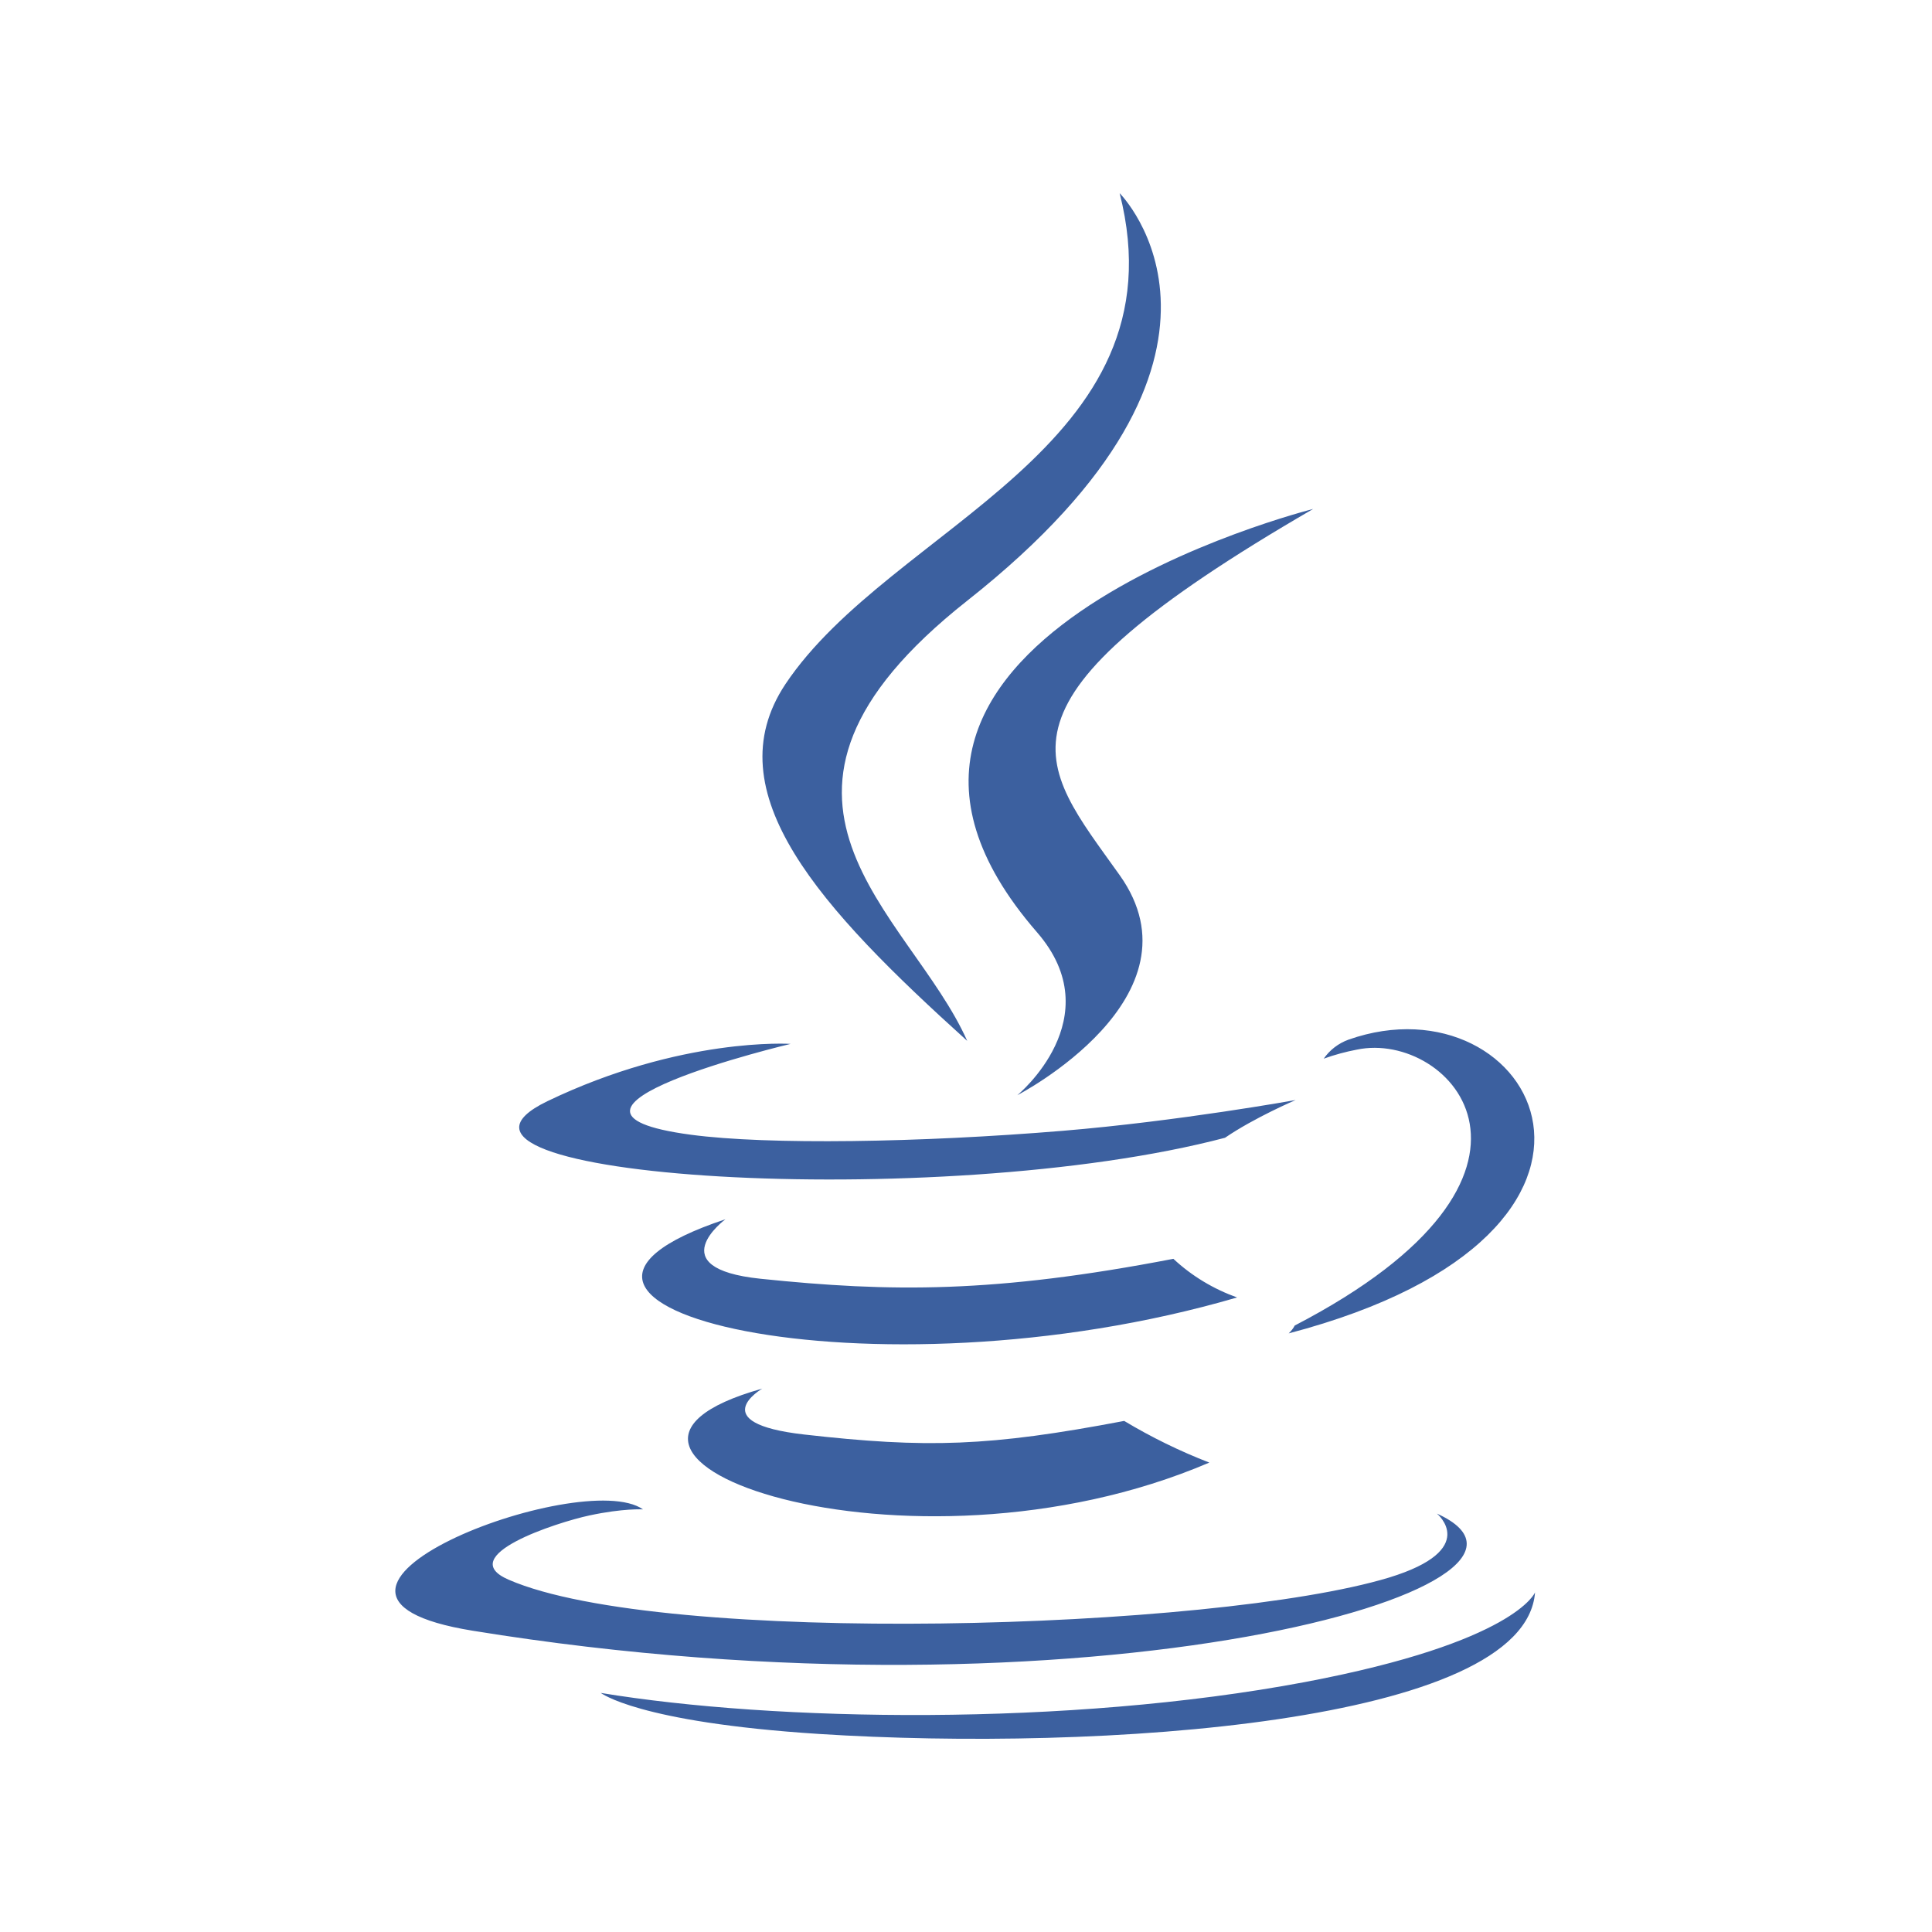
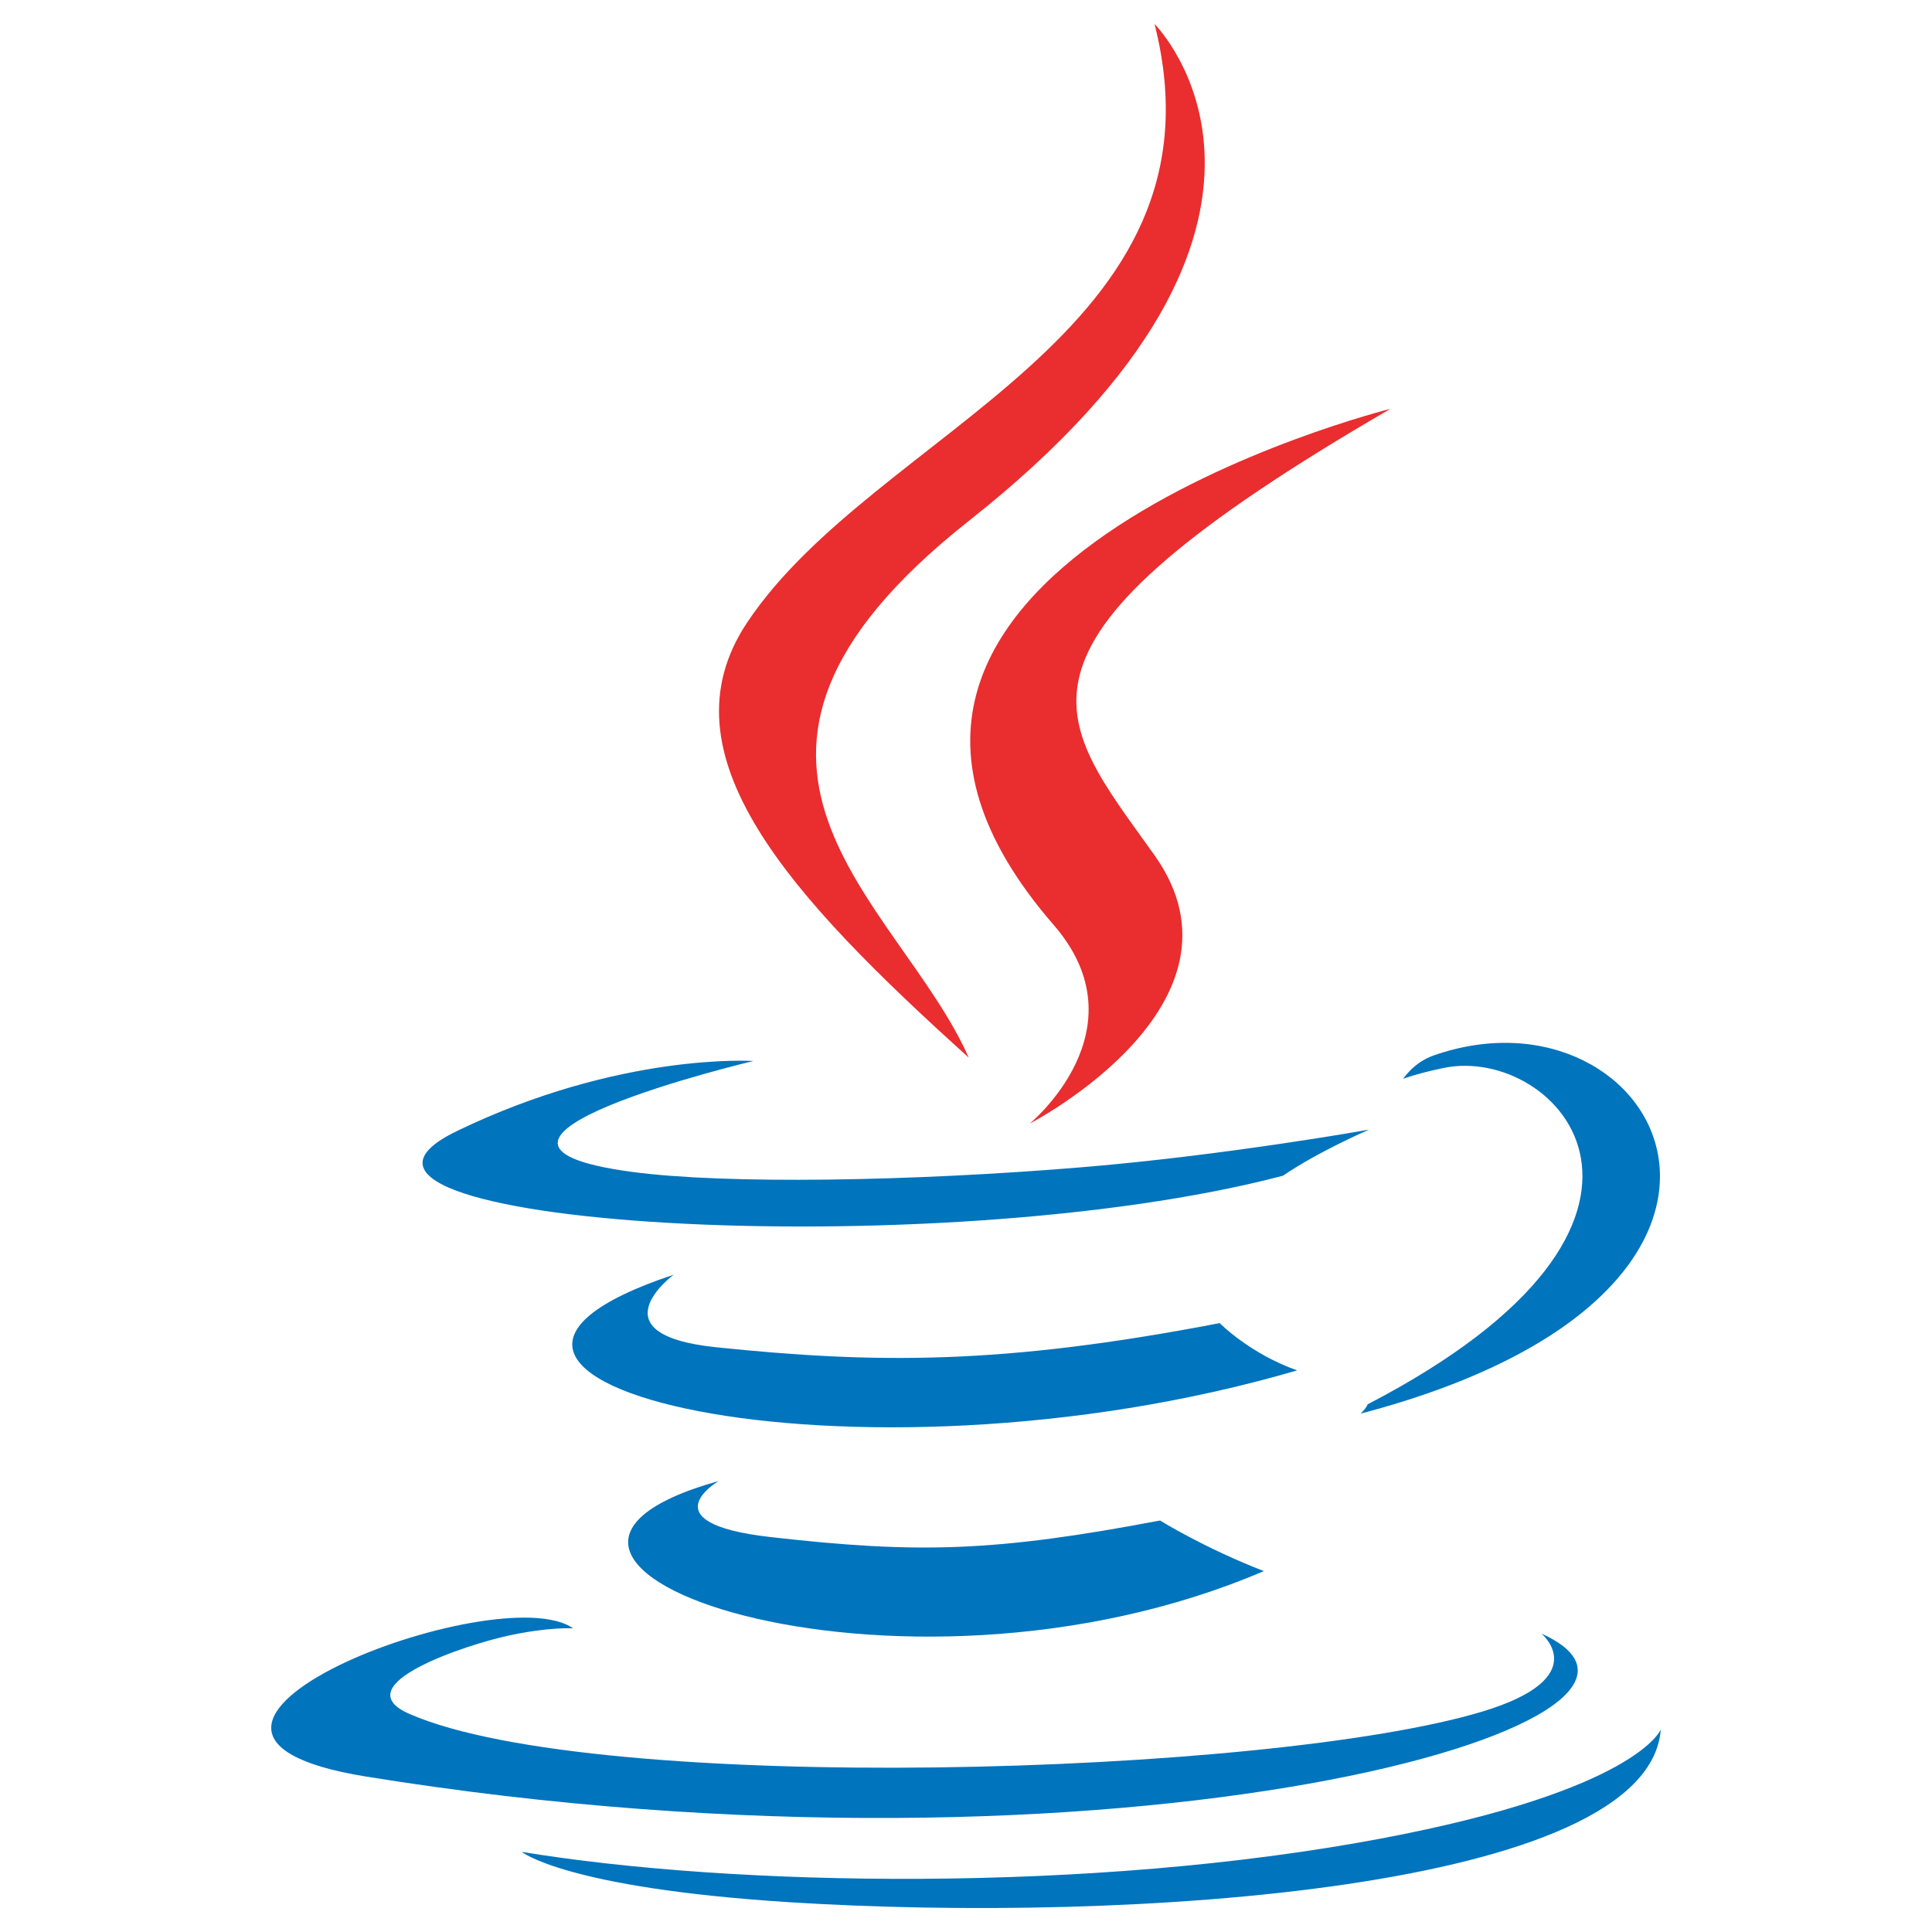
- <svg xmlns="http://www.w3.org/2000/svg" viewBox="0 0 640 640">
-   <path fill="#3c609f" d="M405.8 376.9C415.6 370.2 429.2 364.4 429.2 364.4C429.2 364.4 390.5 371.4 352 374.6C304.9 378.5 254.3 379.3 228.9 375.9C168.8 367.9 261.9 345.8 261.9 345.8C261.9 345.8 225.8 343.4 181.3 364.8C128.8 390.2 311.3 401.8 405.8 376.9zM320.4 344.8C301.4 302.1 237.3 264.6 320.4 199C424.1 117.2 370.9 64 370.9 64C392.4 148.5 295.3 174.1 260.2 226.6C236.3 262.5 271.9 301 320.4 344.8zM435 168.6C435.1 168.6 259.8 212.4 343.5 308.8C368.2 337.2 337 362.8 337 362.8C337 362.8 399.7 330.4 370.9 289.9C344 252.1 323.4 233.3 435 168.6zM428.9 439.1C428.4 440.1 427.7 440.9 426.9 441.7C555.2 408 508 322.8 446.7 344.4C443.4 345.6 440.5 347.8 438.5 350.7C442.1 349.4 445.8 348.4 449.5 347.7C480.5 341.2 525 389.2 428.9 439.1zM476 501.4C476 501.4 490.5 513.3 460.1 522.6C402.2 540.1 219.3 545.4 168.5 523.3C150.2 515.4 184.5 504.3 195.3 502C206.5 499.6 213 500 213 500C192.7 485.7 81.7 528.1 156.6 540.2C360.8 573.4 529 525.3 476 501.4zM252.5 460C173.8 482 300.4 527.4 400.6 484.5C390.8 480.7 381.4 476.1 372.4 470.7C327.7 479.2 307 479.8 266.4 475.2C232.9 471.4 252.5 460 252.5 460zM432.3 557.2C353.6 572 256.5 570.3 199 560.8C199 560.7 210.8 570.5 271.4 574.4C363.6 580.3 505.2 571.1 508.5 527.5C508.5 527.5 502.1 544 432.3 557.2zM388.7 417C329.5 428.4 295.2 428.1 251.9 423.6C218.4 420.1 240.3 403.9 240.3 403.9C153.5 432.7 288.5 465.3 409.8 429.8C402 427 394.8 422.7 388.7 417z" />
+ <svg xmlns="http://www.w3.org/2000/svg" viewBox="0 0 128 128">
+   <path fill="#0074BD" d="M47.617 98.12s-4.767 2.774 3.397 3.71c9.892 1.13 14.947.968 25.845-1.092 0 0 2.871 1.795 6.873 3.351-24.439 10.47-55.308-.607-36.115-5.969zm-2.988-13.665s-5.348 3.959 2.823 4.805c10.567 1.091 18.91 1.18 33.354-1.6 0 0 1.993 2.025 5.132 3.131-29.542 8.64-62.446.68-41.309-6.336z" />
+   <path fill="#EA2D2E" d="M69.802 61.271c6.025 6.935-1.58 13.17-1.58 13.17s15.289-7.891 8.269-17.777c-6.559-9.215-11.587-13.792 15.635-29.58 0 .001-42.731 10.67-22.324 34.187z" />
+   <path fill="#0074BD" d="M102.123 108.229s3.529 2.91-3.888 5.159c-14.102 4.272-58.706 5.56-71.094.171-4.451-1.938 3.899-4.625 6.526-5.192 2.739-.593 4.303-.485 4.303-.485-4.953-3.487-32.013 6.85-13.743 9.815 49.821 8.076 90.817-3.637 77.896-9.468zM49.912 70.294s-22.686 5.389-8.033 7.348c6.188.828 18.518.638 30.011-.326 9.39-.789 18.813-2.474 18.813-2.474s-3.308 1.419-5.704 3.053c-23.042 6.061-67.544 3.238-54.731-2.958 10.832-5.239 19.644-4.643 19.644-4.643zm40.697 22.747c23.421-12.167 12.591-23.86 5.032-22.285-1.848.385-2.677.72-2.677.72s.688-1.079 2-1.543c14.953-5.255 26.451 15.503-4.823 23.725 0-.002.359-.327.468-.617z" />
+   <path fill="#EA2D2E" d="M76.491 1.587S89.459 14.563 64.188 34.51c-20.266 16.006-4.621 25.13-.007 35.559-11.831-10.673-20.509-20.07-14.688-28.815C58.041 28.42 81.722 22.195 76.491 1.587z" />
+   <path fill="#0074BD" d="M52.214 126.021c22.476 1.437 57-.8 57.817-11.436 0 0-1.571 4.032-18.577 7.231-19.186 3.612-42.854 3.191-56.887.874 0 .001 2.875 2.381 17.647 3.331z" />
</svg>
